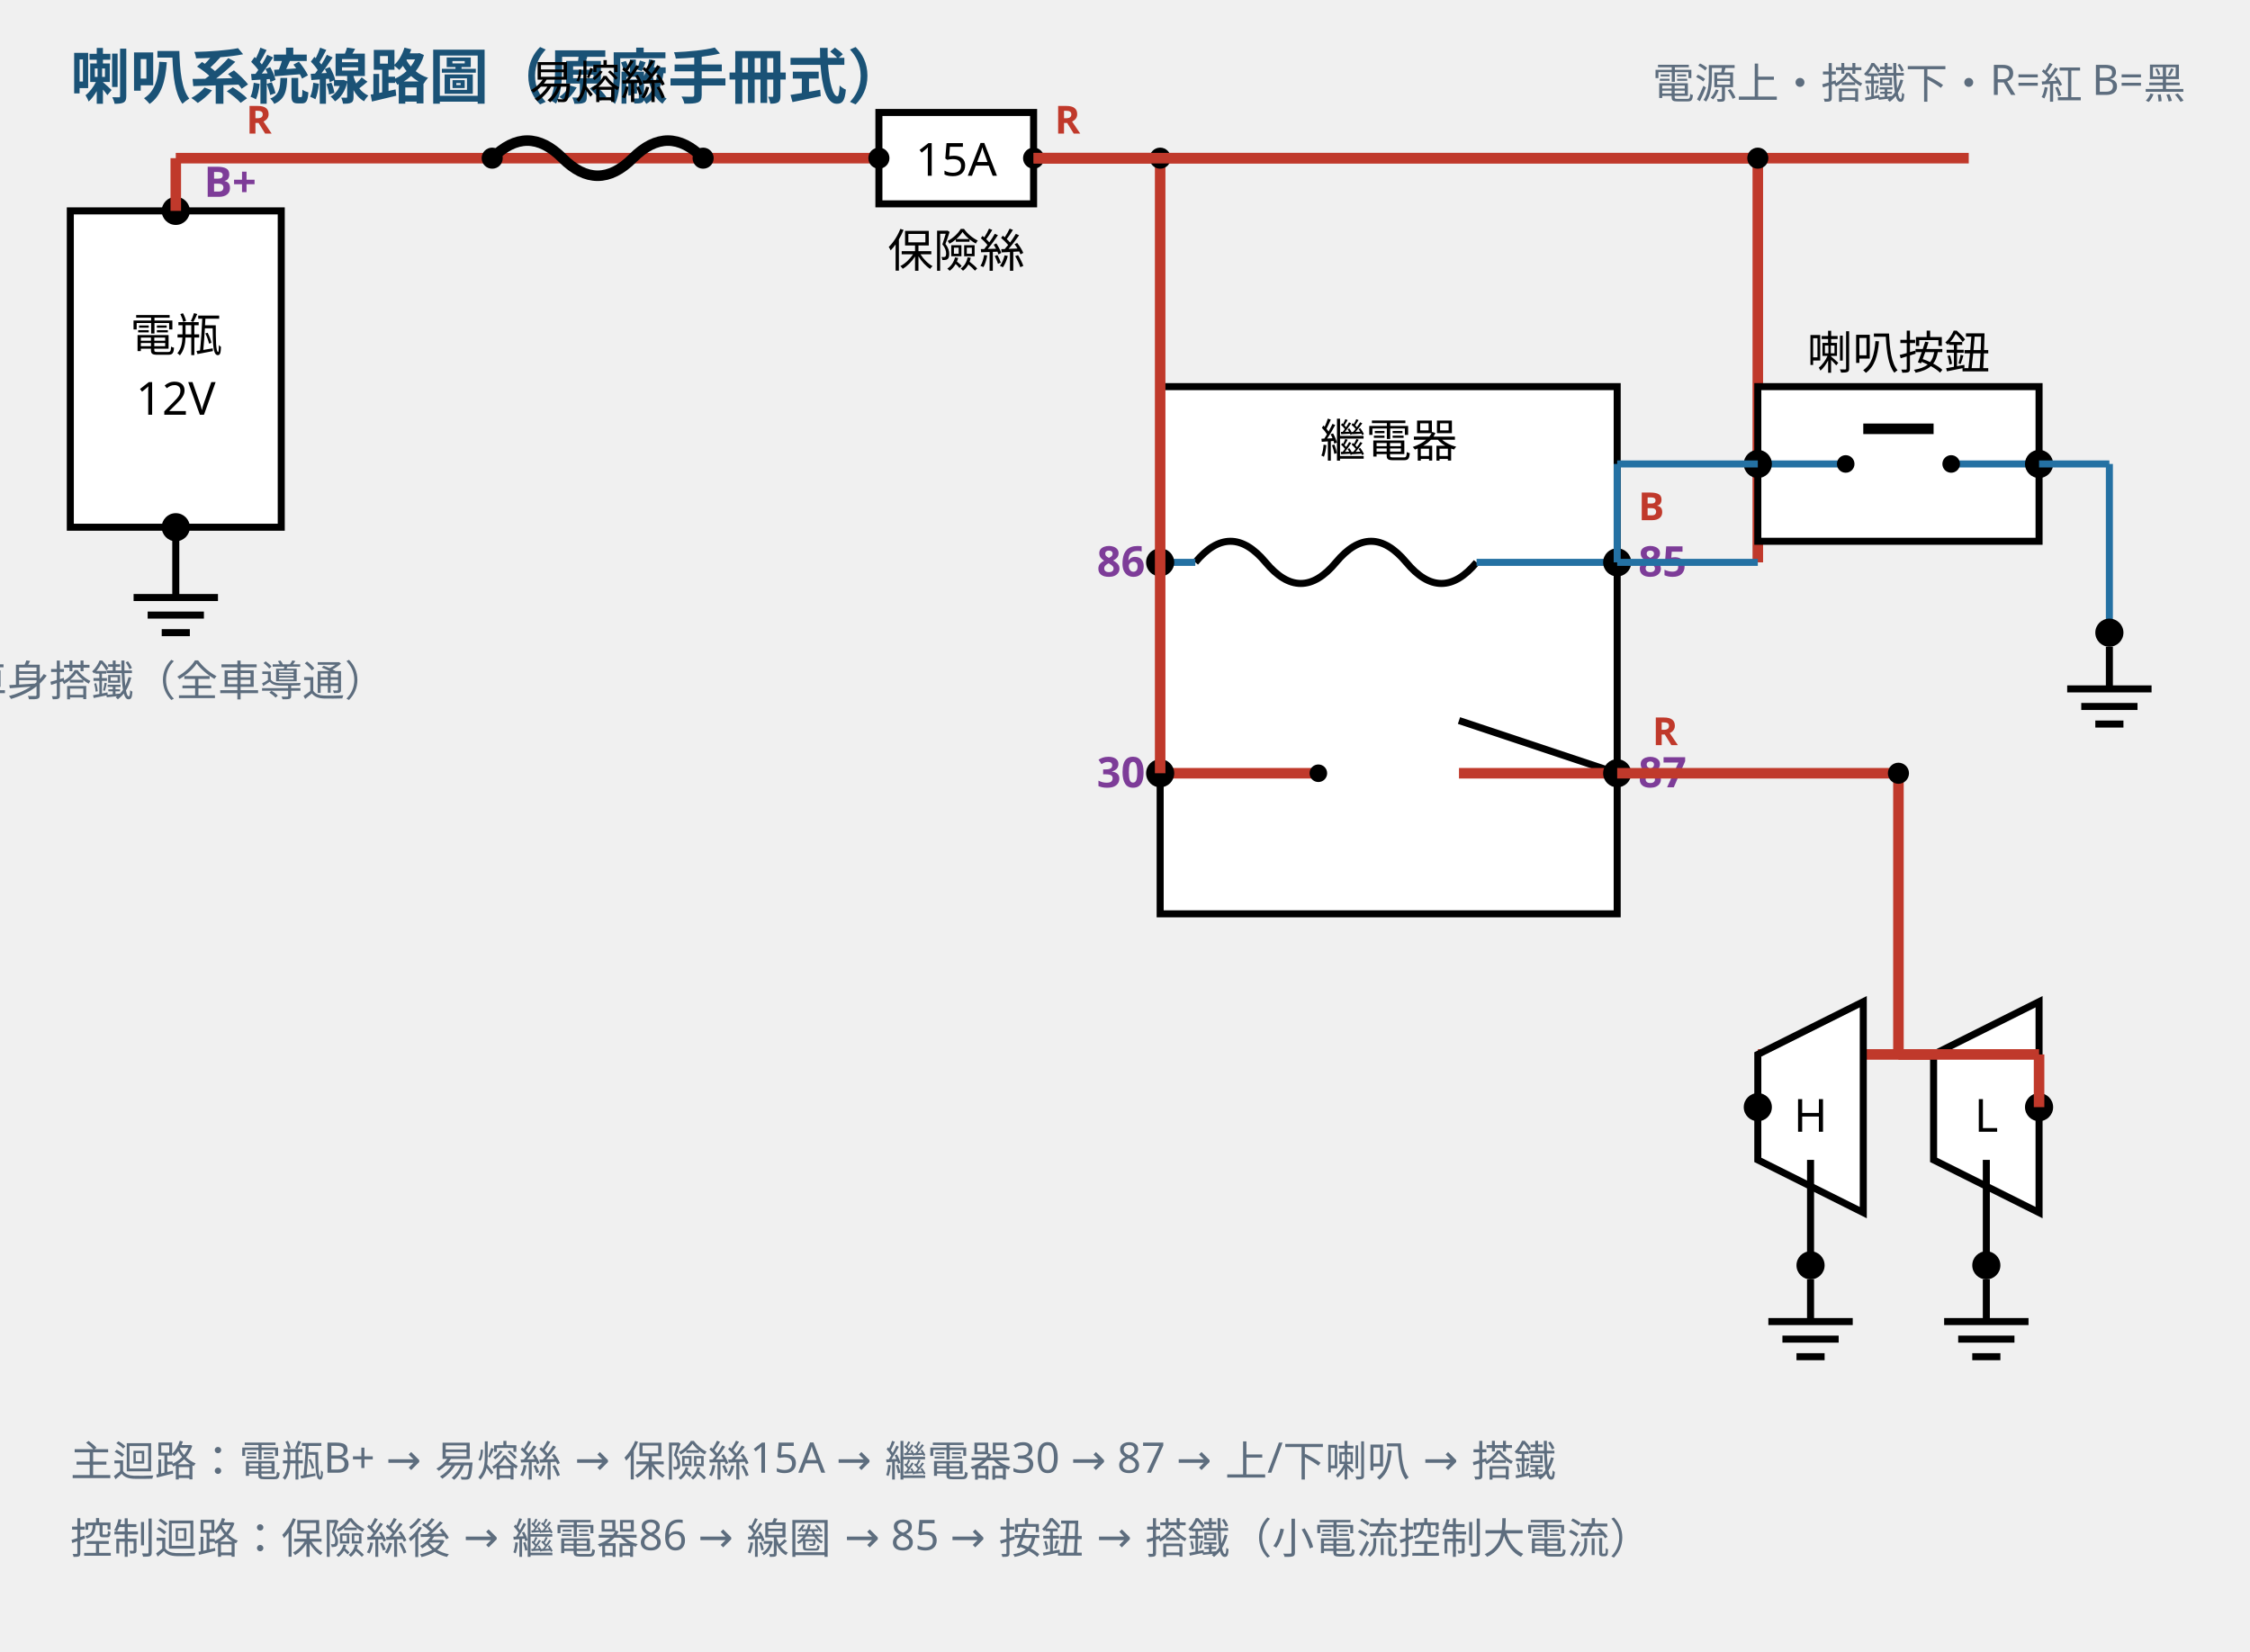
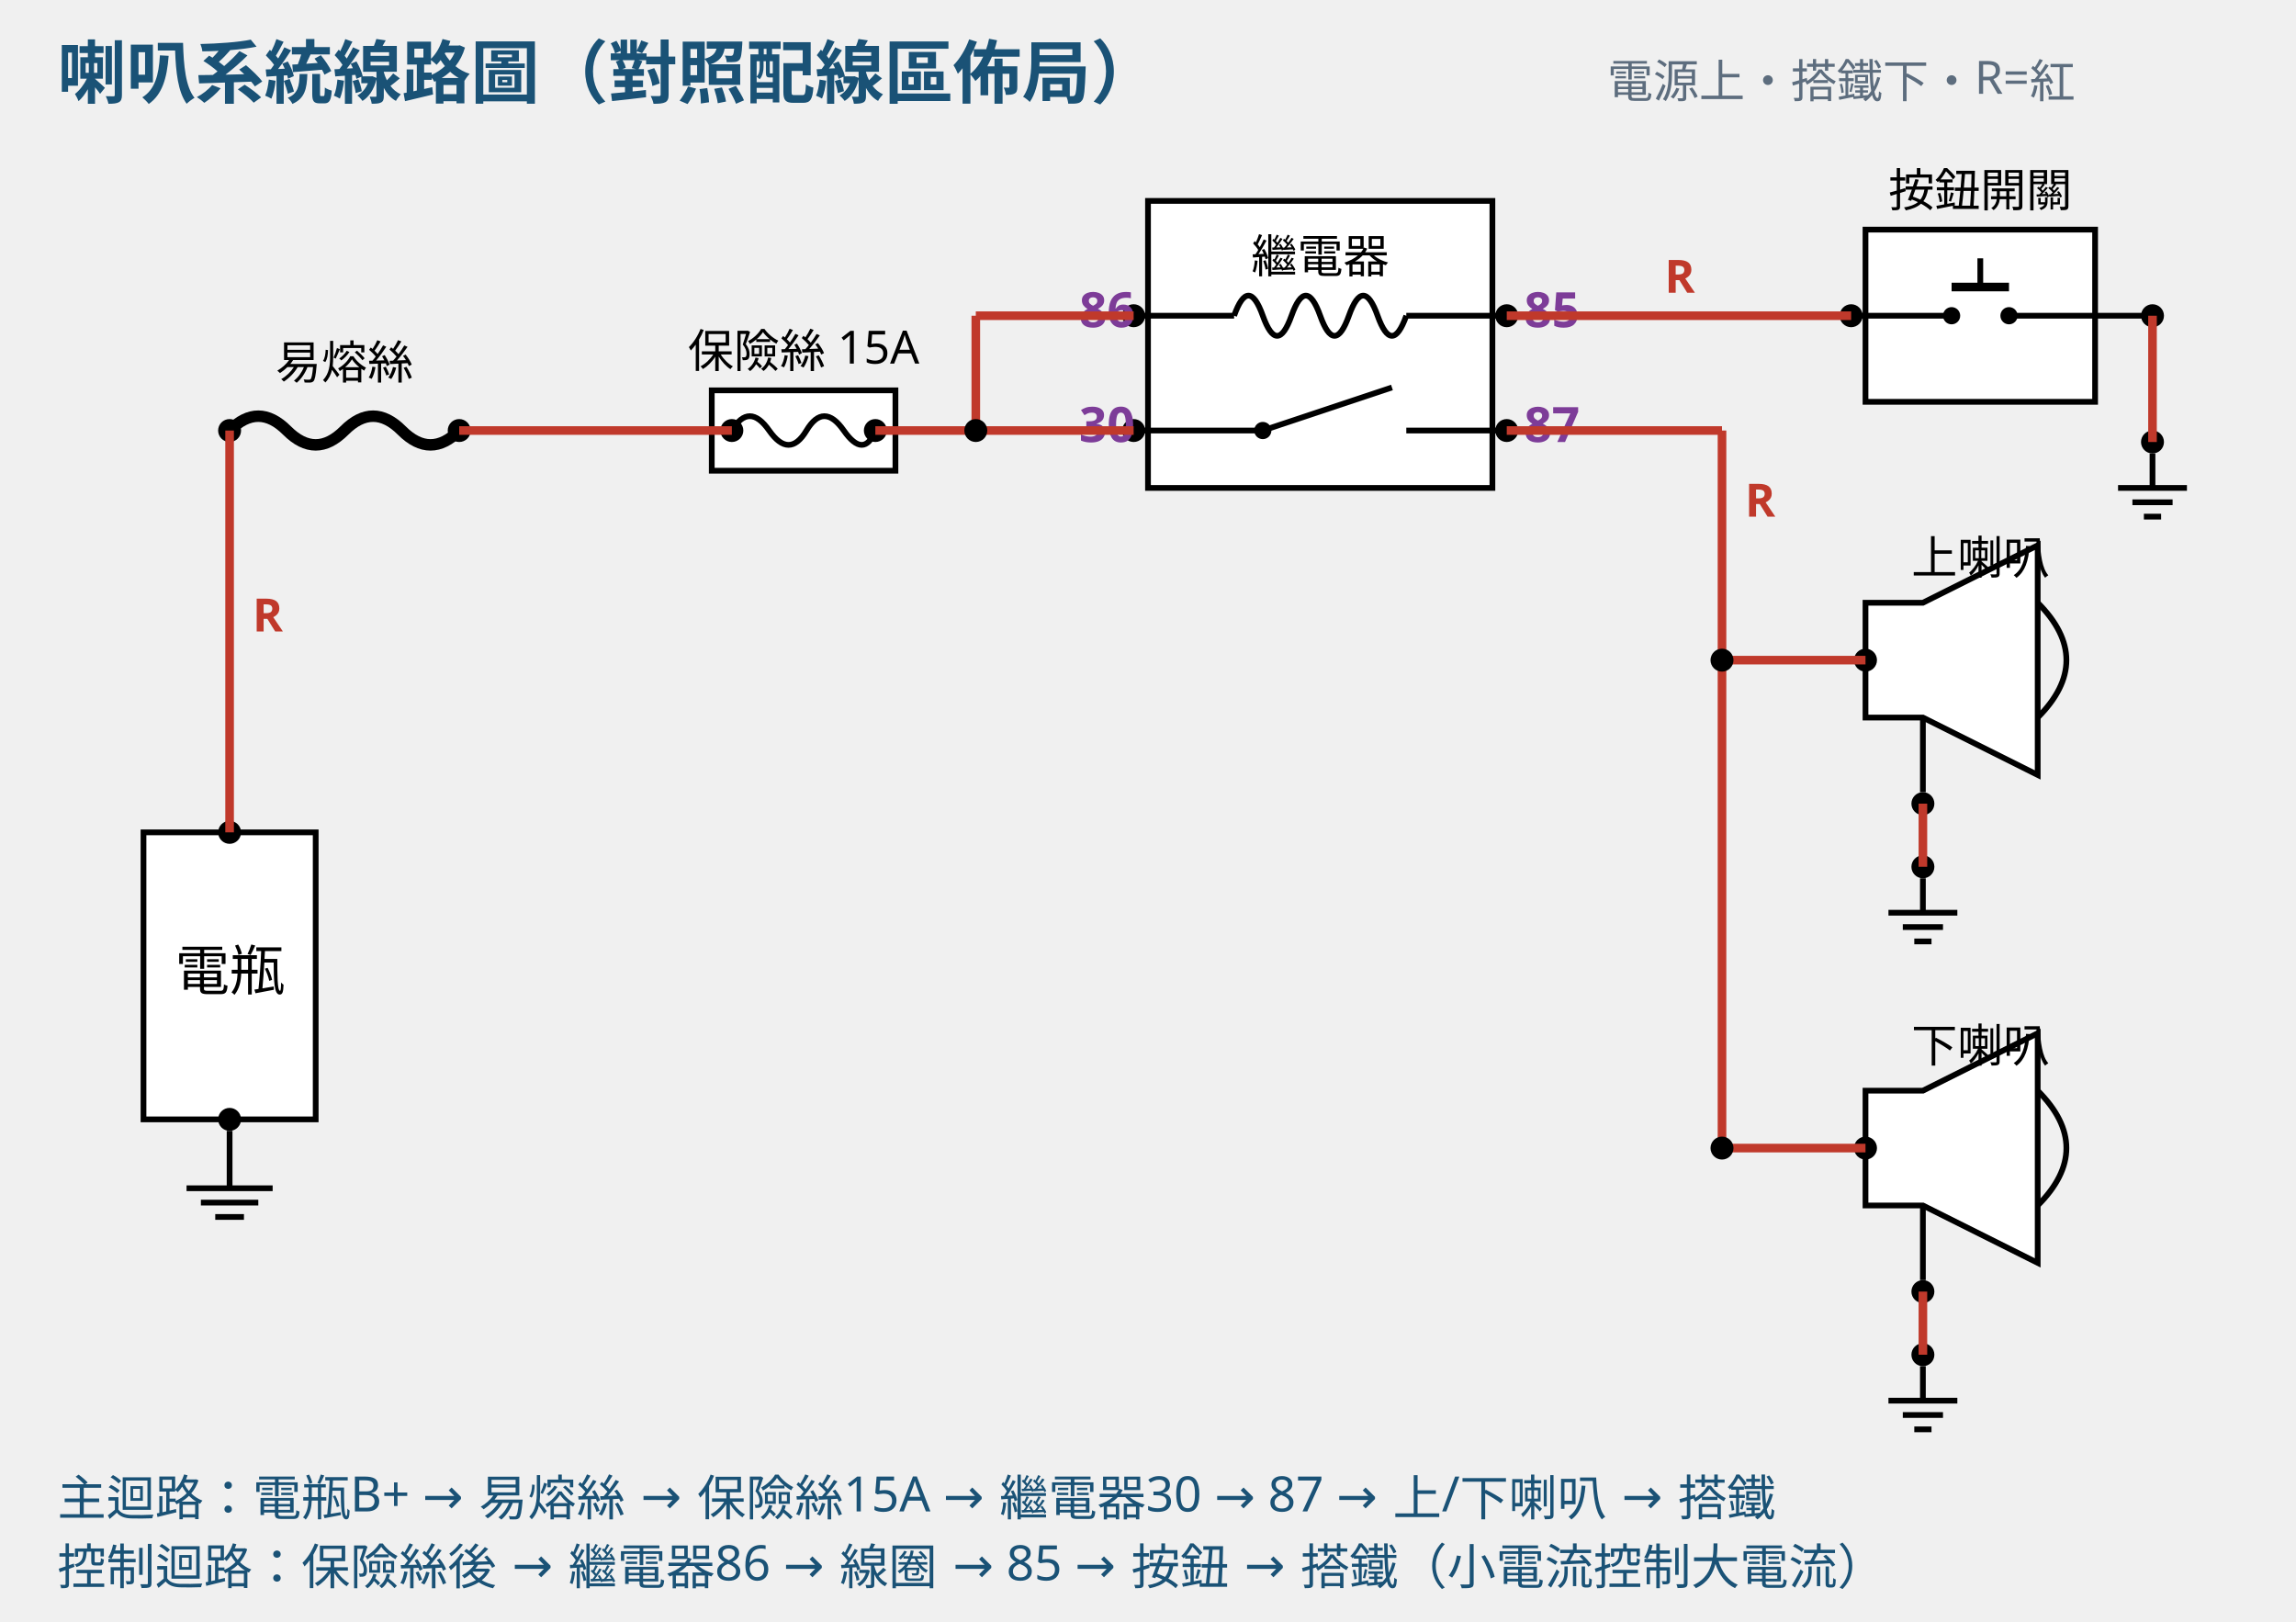
- <svg xmlns="http://www.w3.org/2000/svg" viewBox="0 0 640 470" font-family="Microsoft JhengHei, sans-serif">
+ <svg xmlns="http://www.w3.org/2000/svg" viewBox="0 0 800 565" font-family="Microsoft JhengHei, sans-serif">
  <style>
    .bus { stroke: #c0392b; stroke-width: 3; fill: none; }
-     .ctl { stroke: #2471a3; stroke-width: 2; fill: none; }
-     .gndl { stroke: #000; stroke-width: 2; fill: none; }
    .sym { fill: #fff; stroke: #000; stroke-width: 2; }
-     .lbl { font-size: 13px; fill: #000; }
-     .pin { font-size: 12px; font-weight: bold; fill: #7d3c98; }
-     .wirec { font-size: 11px; fill: #c0392b; font-weight: bold; }
+     .int { fill: none; stroke: #000; stroke-width: 2; }
+     .lbl { font-size: 19px; fill: #000; }
+     .sml { font-size: 16px; fill: #000; }
+     .pin { font-size: 17px; font-weight: bold; fill: #7d3c98; }
+     .wirec { font-size: 16px; fill: #c0392b; font-weight: bold; }
    .node { fill: #000; }
-     .title { font-size: 17px; font-weight: bold; fill: #1a5276; }
-     .sub { font-size: 12px; fill: #5d6d7e; }
+     .title { font-size: 24px; font-weight: bold; fill: #1a5276; }
+     .sub { font-size: 16px; fill: #5d6d7e; }
+     .note { font-size: 17px; fill: #1a5276; }
  </style>
-   <text x="20" y="28" class="title">喇叭系統線路圖（原廠手冊式）</text>
-   <text x="470" y="28" class="sub">電源上・搭鐵下・R=紅 B=黑</text>
-   <g data-node="bat">
-     <rect x="20" y="60" width="60" height="90" class="sym" />
-     <text x="50" y="100" text-anchor="middle" class="lbl">電瓶</text>
-     <text x="50" y="118" text-anchor="middle" class="lbl">12V</text>
-     <circle cx="50" cy="60" r="4" class="node" data-node="bat_pos" />
-     <text x="58" y="56" class="pin">B+</text>
+   <text x="20" y="34" class="title">喇叭系統線路圖（對照配線區佈局）</text>
+   <text x="560" y="34" class="sub">電源上・搭鐵下・R=紅</text>
+   <g>
+     <rect x="50" y="290" width="60" height="100" class="sym" />
+     <text x="80" y="345" text-anchor="middle" class="lbl">電瓶</text>
+     <circle cx="80" cy="290" r="4" class="node" data-node="bat_pos" />
+     <circle cx="80" cy="390" r="4" class="node" data-node="bat_neg" />
+     <line x1="80" y1="394" x2="80" y2="414" class="int" />
+     <line x1="65" y1="414" x2="95" y2="414" class="int" />
+     <line x1="70" y1="419" x2="90" y2="419" class="int" />
+     <line x1="75" y1="424" x2="85" y2="424" class="int" />
  </g>
-   <line x1="50" y1="60" x2="50" y2="45" class="bus" />
-   <line x1="50" y1="45" x2="560" y2="45" class="bus" />
-   <text x="70" y="38" class="wirec">R</text>
-   <g data-node="fuse_link">
-     <path d="M140,45 Q150,35 160,45 T180,45 T200,45" fill="none" stroke="#000" stroke-width="3" />
-     <text x="170" y="28" text-anchor="middle" class="lbl">易熔絲</text>
-     <circle cx="140" cy="45" r="3" class="node" data-node="fuse_link_in" />
-     <circle cx="200" cy="45" r="3" class="node" data-node="fuse_link_out" />
+   <g>
+     <path d="M80,150 Q90,140 100,150 T120,150 T140,150 T160,150" fill="none" stroke="#000" stroke-width="4" />
+     <text x="120" y="132" text-anchor="middle" class="sml">易熔絲</text>
+     <circle cx="80" cy="150" r="4" class="node" data-node="fuse_link_in" />
+     <circle cx="160" cy="150" r="4" class="node" data-node="fuse_link_out" />
  </g>
-   <g data-node="fuse">
-     <rect x="250" y="32" width="44" height="26" class="sym" />
-     <text x="272" y="50" text-anchor="middle" class="lbl">15A</text>
-     <text x="272" y="76" text-anchor="middle" class="lbl">保險絲</text>
-     <circle cx="250" cy="45" r="3" class="node" data-node="fuse_in" />
-     <circle cx="294" cy="45" r="3" class="node" data-node="fuse_out" />
+   <g>
+     <rect x="248" y="136" width="64" height="28" class="sym" />
+     <path d="M255,150 Q261,140 268,150 T281,150 T294,150 T305,150" fill="none" stroke="#000" stroke-width="2" />
+     <text x="280" y="128" text-anchor="middle" class="sml">保險絲 15A</text>
+     <circle cx="255" cy="150" r="4" class="node" data-node="fuse_in" />
+     <circle cx="305" cy="150" r="4" class="node" data-node="fuse_out" />
  </g>
-   <g data-node="relay">
-     <rect x="330" y="110" width="130" height="150" class="sym" />
-     <text x="395" y="130" text-anchor="middle" class="lbl">繼電器</text>
-     <path d="M340,160 Q350,148 360,160 Q370,172 380,160 Q390,148 400,160 Q410,172 420,160" fill="none" stroke="#000" stroke-width="2" />
-     <line x1="330" y1="160" x2="340" y2="160" class="ctl" />
-     <line x1="420" y1="160" x2="460" y2="160" class="ctl" />
-     <circle cx="330" cy="160" r="4" class="node" data-node="relay_86" />
-     <circle cx="460" cy="160" r="4" class="node" data-node="relay_85" />
-     <text x="312" y="164" class="pin">86</text>
-     <text x="466" y="164" class="pin">85</text>
-     <line x1="330" y1="220" x2="375" y2="220" class="bus" />
-     <line x1="415" y1="205" x2="460" y2="220" stroke="#000" stroke-width="2" />
-     <circle cx="375" cy="220" r="2.5" fill="#000" />
-     <line x1="415" y1="220" x2="460" y2="220" class="bus" />
-     <circle cx="330" cy="220" r="4" class="node" data-node="relay_30" />
-     <circle cx="460" cy="220" r="4" class="node" data-node="relay_87" />
-     <text x="312" y="224" class="pin">30</text>
-     <text x="466" y="224" class="pin">87</text>
+   <g>
+     <rect x="400" y="70" width="120" height="100" class="sym" />
+     <text x="460" y="95" text-anchor="middle" class="sml">繼電器</text>
+     <line x1="395" y1="110" x2="430" y2="110" class="int" />
+     <path d="M430,110 Q435,96 440,110 Q445,124 450,110 Q455,96 460,110 Q465,124 470,110 Q475,96 480,110 Q485,124 490,110" fill="none" stroke="#000" stroke-width="2" />
+     <line x1="490" y1="110" x2="525" y2="110" class="int" />
+     <circle cx="395" cy="110" r="4" class="node" data-node="relay_86" />
+     <circle cx="525" cy="110" r="4" class="node" data-node="relay_85" />
+     <text x="376" y="114" class="pin">86</text>
+     <text x="531" y="114" class="pin">85</text>
+     <line x1="395" y1="150" x2="440" y2="150" class="int" />
+     <line x1="440" y1="150" x2="485" y2="135" stroke="#000" stroke-width="2" />
+     <circle cx="440" cy="150" r="3" fill="#000" />
+     <line x1="490" y1="150" x2="525" y2="150" class="int" />
+     <circle cx="395" cy="150" r="4" class="node" data-node="relay_30" />
+     <circle cx="525" cy="150" r="4" class="node" data-node="relay_87" />
+     <text x="376" y="154" class="pin">30</text>
+     <text x="531" y="154" class="pin">87</text>
  </g>
-   <line x1="294" y1="45" x2="330" y2="45" class="bus" />
-   <line x1="330" y1="45" x2="330" y2="220" class="bus" />
-   <circle cx="330" cy="45" r="3" class="node" />
-   <text x="300" y="38" class="wirec">R</text>
-   <line x1="294" y1="45" x2="500" y2="45" class="bus" />
-   <line x1="500" y1="45" x2="500" y2="160" class="bus" />
-   <line x1="460" y1="160" x2="500" y2="160" class="ctl" />
-   <circle cx="500" cy="45" r="3" class="node" />
-   <line x1="460" y1="220" x2="540" y2="220" class="bus" />
-   <line x1="540" y1="220" x2="540" y2="300" class="bus" />
-   <line x1="500" y1="300" x2="580" y2="300" class="bus" />
-   <circle cx="540" cy="220" r="3" class="node" />
-   <text x="470" y="212" class="wirec">R</text>
-   <g data-node="horn1">
-     <path d="M500,300 L530,285 L530,345 L500,330 Z" class="sym" />
-     <text x="515" y="322" text-anchor="middle" class="lbl">H</text>
-     <circle cx="500" cy="315" r="4" class="node" data-node="horn1_in" />
-     <line x1="515" y1="330" x2="515" y2="360" class="gndl" />
-     <circle cx="515" cy="360" r="4" class="node" data-node="horn1_gnd" />
-     <line x1="515" y1="364" x2="515" y2="376" class="gndl" />
-     <line x1="503" y1="376" x2="527" y2="376" class="gndl" />
-     <line x1="507" y1="381" x2="523" y2="381" class="gndl" />
-     <line x1="511" y1="386" x2="519" y2="386" class="gndl" />
+   <g>
+     <rect x="650" y="80" width="80" height="60" class="sym" />
+     <line x1="645" y1="110" x2="680" y2="110" class="int" />
+     <line x1="700" y1="110" x2="750" y2="110" class="int" />
+     <line x1="680" y1="100" x2="700" y2="100" stroke="#000" stroke-width="3" />
+     <line x1="690" y1="100" x2="690" y2="90" stroke="#000" stroke-width="2" />
+     <circle cx="680" cy="110" r="3" fill="#000" />
+     <circle cx="700" cy="110" r="3" fill="#000" />
+     <circle cx="645" cy="110" r="4" class="node" data-node="btn_in" />
+     <circle cx="750" cy="110" r="4" class="node" data-node="btn_out" />
+     <text x="690" y="72" text-anchor="middle" class="sml">按鈕開關</text>
+     <circle cx="750" cy="154" r="4" class="node" data-node="btn_chassis" />
+     <line x1="750" y1="158" x2="750" y2="170" class="int" />
+     <line x1="738" y1="170" x2="762" y2="170" class="int" />
+     <line x1="743" y1="175" x2="757" y2="175" class="int" />
+     <line x1="747" y1="180" x2="753" y2="180" class="int" />
  </g>
-   <g data-node="horn2">
-     <path d="M550,300 L580,285 L580,345 L550,330 Z" class="sym" />
-     <text x="565" y="322" text-anchor="middle" class="lbl">L</text>
-     <circle cx="580" cy="315" r="4" class="node" data-node="horn2_in" />
-     <line x1="565" y1="330" x2="565" y2="360" class="gndl" />
-     <circle cx="565" cy="360" r="4" class="node" data-node="horn2_gnd" />
-     <line x1="565" y1="364" x2="565" y2="376" class="gndl" />
-     <line x1="553" y1="376" x2="577" y2="376" class="gndl" />
-     <line x1="557" y1="381" x2="573" y2="381" class="gndl" />
-     <line x1="561" y1="386" x2="569" y2="386" class="gndl" />
+   <g>
+     <path d="M670,210 L710,190 L710,270 L670,250 L650,250 L650,210 Z" class="sym" />
+     <path d="M710,210 Q730,230 710,250" fill="none" stroke="#000" stroke-width="2" />
+     <circle cx="650" cy="230" r="4" class="node" data-node="horn1_in" />
+     <text x="690" y="200" text-anchor="middle" class="sml">上喇叭</text>
+     <line x1="670" y1="250" x2="670" y2="276" class="int" />
+     <circle cx="670" cy="280" r="4" class="node" data-node="horn1_gnd" />
+     <circle cx="670" cy="302" r="4" class="node" data-node="horn1_chassis" />
+     <line x1="670" y1="306" x2="670" y2="318" class="int" />
+     <line x1="658" y1="318" x2="682" y2="318" class="int" />
+     <line x1="663" y1="323" x2="677" y2="323" class="int" />
+     <line x1="667" y1="328" x2="673" y2="328" class="int" />
  </g>
-   <line x1="580" y1="315" x2="580" y2="300" class="bus" />
-   <line x1="540" y1="300" x2="580" y2="300" class="bus" />
-   <g data-node="button">
-     <rect x="500" y="110" width="80" height="44" class="sym" />
-     <line x1="500" y1="132" x2="525" y2="132" class="ctl" />
-     <line x1="555" y1="132" x2="580" y2="132" class="ctl" />
-     <circle cx="525" cy="132" r="2.5" fill="#000" />
-     <circle cx="555" cy="132" r="2.5" fill="#000" />
-     <line x1="530" y1="122" x2="550" y2="122" stroke="#000" stroke-width="3" />
-     <circle cx="500" cy="132" r="4" class="node" data-node="btn_in" />
-     <circle cx="580" cy="132" r="4" class="node" data-node="btn_out" />
-     <text x="540" y="105" text-anchor="middle" class="lbl">喇叭按鈕</text>
+   <g>
+     <path d="M670,380 L710,360 L710,440 L670,420 L650,420 L650,380 Z" class="sym" />
+     <path d="M710,380 Q730,400 710,420" fill="none" stroke="#000" stroke-width="2" />
+     <circle cx="650" cy="400" r="4" class="node" data-node="horn2_in" />
+     <text x="690" y="370" text-anchor="middle" class="sml">下喇叭</text>
+     <line x1="670" y1="420" x2="670" y2="446" class="int" />
+     <circle cx="670" cy="450" r="4" class="node" data-node="horn2_gnd" />
+     <circle cx="670" cy="472" r="4" class="node" data-node="horn2_chassis" />
+     <line x1="670" y1="476" x2="670" y2="488" class="int" />
+     <line x1="658" y1="488" x2="682" y2="488" class="int" />
+     <line x1="663" y1="493" x2="677" y2="493" class="int" />
+     <line x1="667" y1="498" x2="673" y2="498" class="int" />
  </g>
-   <line x1="460" y1="160" x2="460" y2="132" class="ctl" />
-   <line x1="460" y1="132" x2="500" y2="132" class="ctl" />
-   <text x="466" y="148" class="wirec">B</text>
-   <line x1="580" y1="132" x2="600" y2="132" class="ctl" />
-   <line x1="600" y1="132" x2="600" y2="180" class="ctl" />
-   <circle cx="600" cy="180" r="4" class="node" data-node="btn_chassis" />
-   <line x1="600" y1="184" x2="600" y2="196" class="gndl" />
-   <line x1="588" y1="196" x2="612" y2="196" class="gndl" />
-   <line x1="592" y1="201" x2="608" y2="201" class="gndl" />
-   <line x1="596" y1="206" x2="604" y2="206" class="gndl" />
-   <line x1="50" y1="150" x2="50" y2="170" class="gndl" />
-   <circle cx="50" cy="150" r="4" class="node" data-node="bat_neg" />
-   <line x1="38" y1="170" x2="62" y2="170" class="gndl" />
-   <line x1="42" y1="175" x2="58" y2="175" class="gndl" />
-   <line x1="46" y1="180" x2="54" y2="180" class="gndl" />
-   <text x="50" y="198" text-anchor="middle" class="sub">車身搭鐵（全車導通）</text>
-   <text x="20" y="420" class="sub">主迴路：電瓶B+ → 易熔絲 → 保險絲15A → 繼電器30 → 87 → 上/下喇叭 → 搭鐵</text>
-   <text x="20" y="442" class="sub">控制迴路：保險絲後 → 繼電器86 → 線圈 → 85 → 按鈕 → 搭鐵（小電流控制大電流）</text>
+   <g>
+     <line x1="80" y1="290" x2="80" y2="150" class="bus" />
+     <text x="88" y="220" class="wirec">R</text>
+     <line x1="160" y1="150" x2="255" y2="150" class="bus" />
+     <line x1="305" y1="150" x2="395" y2="150" class="bus" />
+     <line x1="340" y1="150" x2="340" y2="110" class="bus" />
+     <line x1="340" y1="110" x2="395" y2="110" class="bus" />
+     <circle cx="340" cy="150" r="4" class="node" />
+     <line x1="525" y1="110" x2="645" y2="110" class="bus" />
+     <text x="580" y="102" class="wirec">R</text>
+     <line x1="750" y1="110" x2="750" y2="154" class="bus" />
+     <line x1="525" y1="150" x2="600" y2="150" class="bus" />
+     <line x1="600" y1="150" x2="600" y2="400" class="bus" />
+     <line x1="600" y1="230" x2="650" y2="230" class="bus" />
+     <line x1="600" y1="400" x2="650" y2="400" class="bus" />
+     <circle cx="600" cy="230" r="4" class="node" />
+     <circle cx="600" cy="400" r="4" class="node" />
+     <text x="608" y="180" class="wirec">R</text>
+     <line x1="670" y1="280" x2="670" y2="302" class="bus" />
+     <line x1="670" y1="450" x2="670" y2="472" class="bus" />
+   </g>
+   <text x="20" y="528" class="note">主迴路：電瓶B+ → 易熔絲 → 保險絲15A → 繼電器30 → 87 → 上/下喇叭 → 搭鐵</text>
+   <text x="20" y="552" class="note">控制迴路：保險絲後 → 繼電器86 → 線圈 → 85 → 按鈕 → 搭鐵（小電流控制大電流）</text>
</svg>
